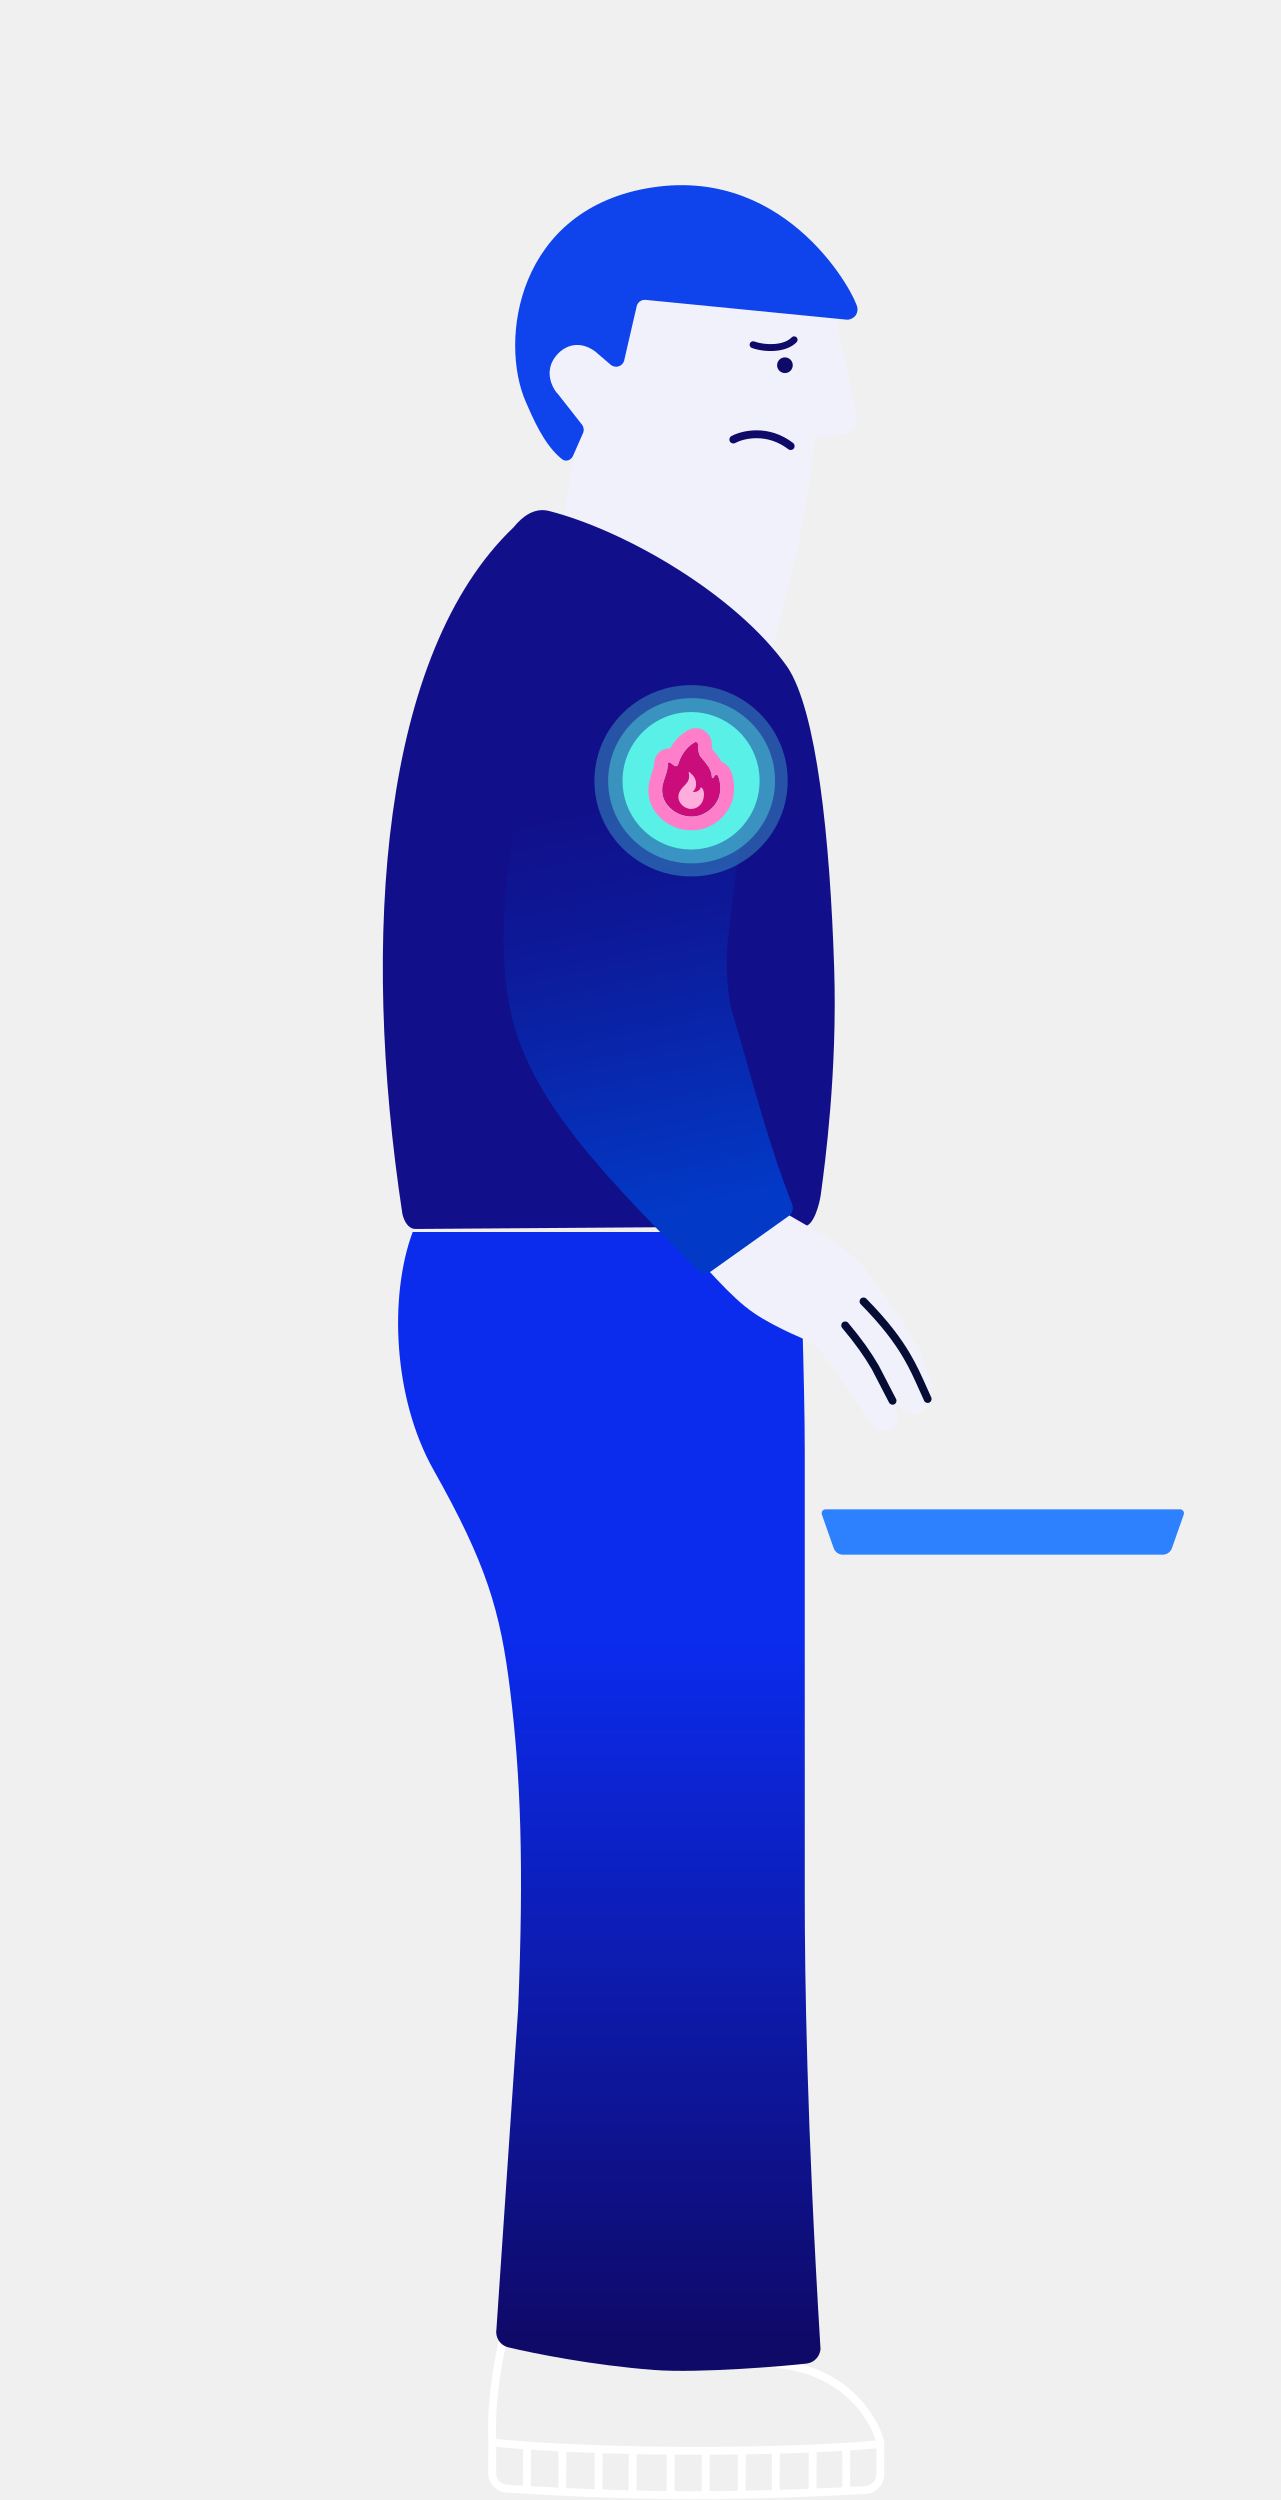
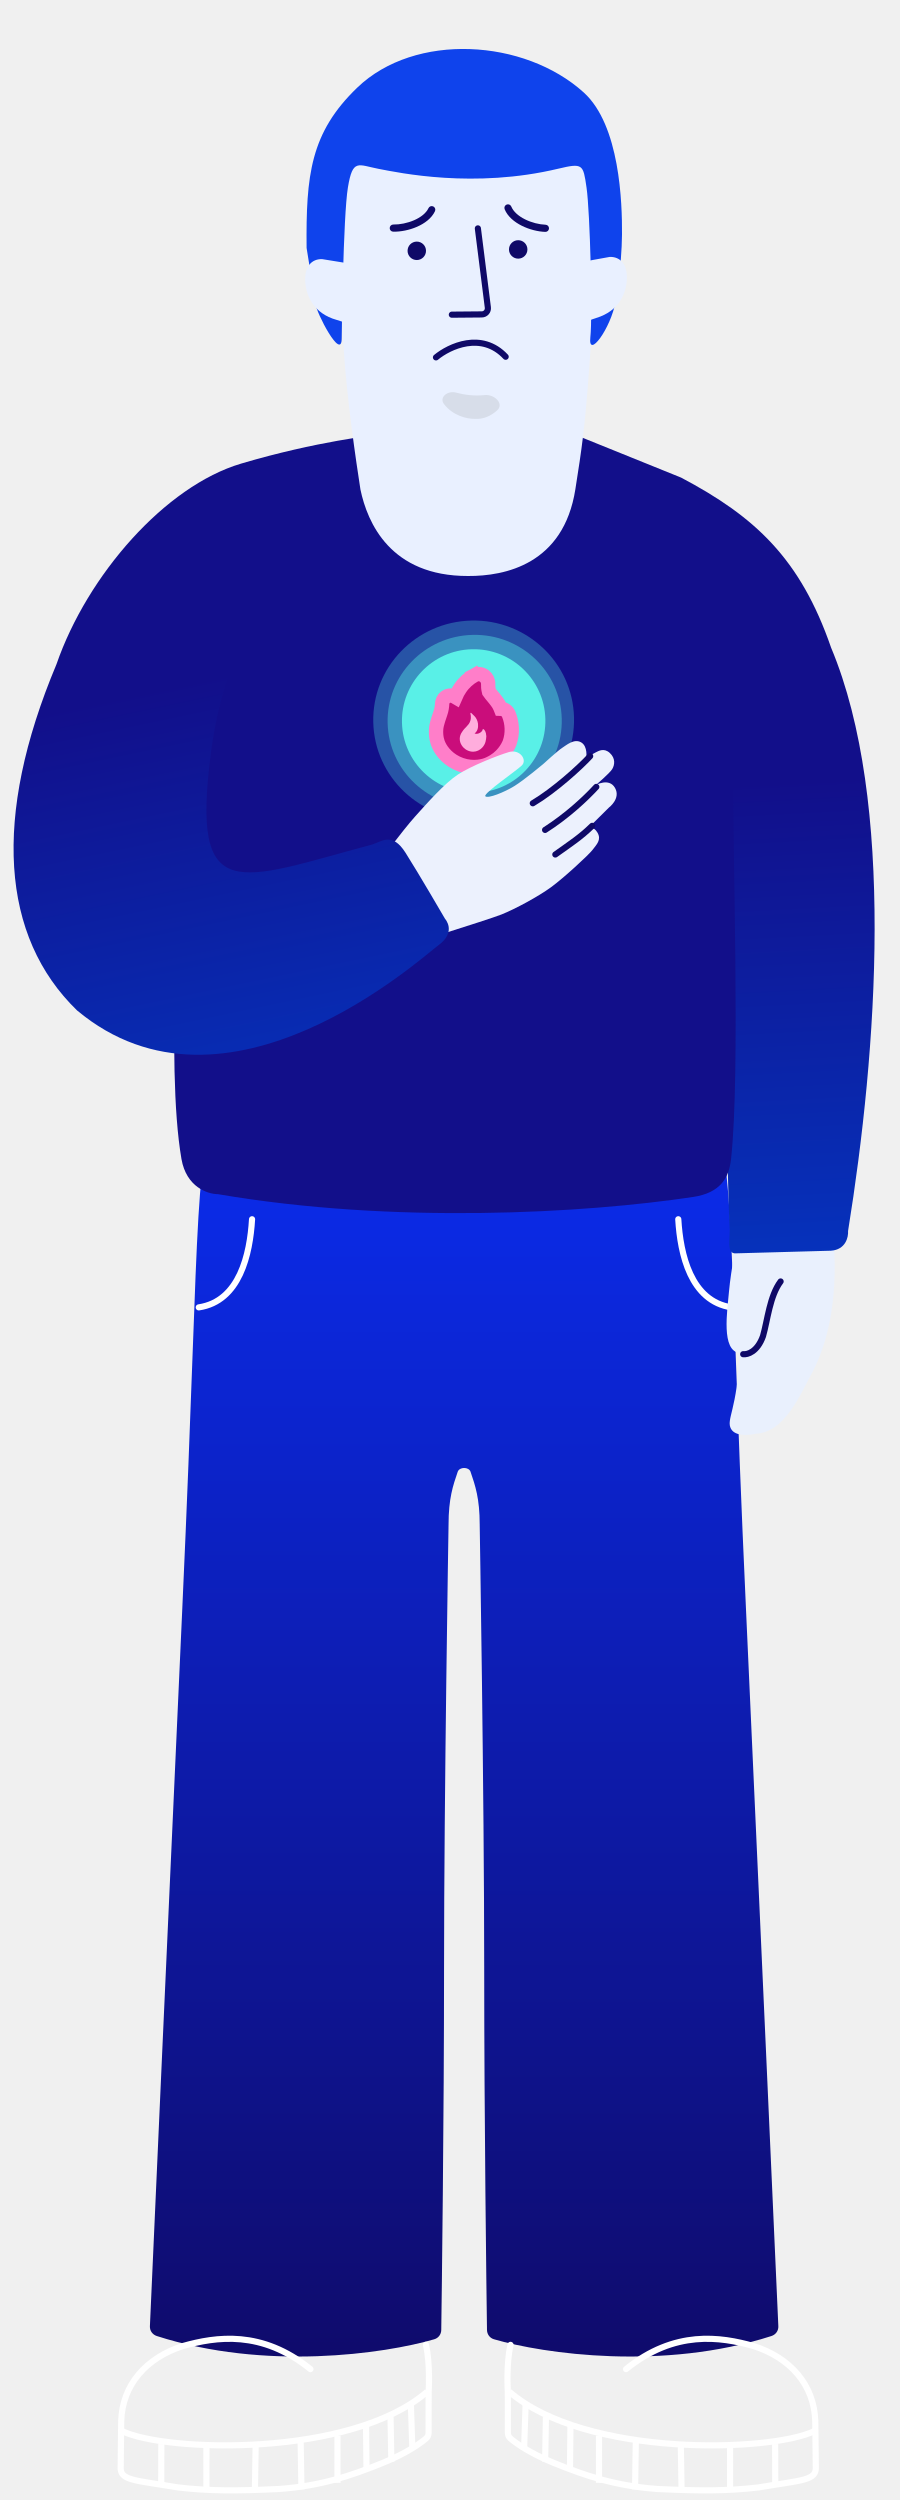
- <svg xmlns="http://www.w3.org/2000/svg" width="650" height="1269" viewBox="0 0 650 1269" fill="none">
-   <path fill-rule="evenodd" clip-rule="evenodd" d="M328.98 1179.74C333.554 1180.23 338.273 1181.22 341.363 1182.75C357.414 1190.69 384.257 1196.34 398.751 1198.53C430.986 1203.13 445.142 1226.2 448.542 1238.28C448.777 1239.12 448.864 1239.96 448.861 1240.76L448.804 1256.04C448.784 1261.28 444.743 1265.63 439.48 1265.93C424.101 1266.81 386.974 1268.65 348.774 1268.56C310.443 1268.46 272.616 1266.25 257.06 1265.23C251.805 1264.88 247.805 1260.5 247.825 1255.27L247.886 1239.04C247.041 1219.49 250.565 1199.33 253.413 1187.6C254.555 1182.89 259.008 1180 263.666 1180.34C290.185 1182.31 306.641 1181.48 316.298 1179.79C319.599 1179.21 324.381 1179.24 328.98 1179.74ZM328.551 1183.71C324.137 1183.23 319.771 1183.24 316.987 1183.73C306.867 1185.5 290.042 1186.31 263.371 1184.33C260.493 1184.12 257.939 1185.9 257.297 1188.54C254.496 1200.09 251.05 1219.87 251.881 1238.91L251.883 1238.96L251.822 1255.28C251.81 1258.44 254.209 1261.03 257.322 1261.24C272.846 1262.26 310.576 1264.46 348.783 1264.56C386.869 1264.65 423.905 1262.81 439.253 1261.94C442.371 1261.76 444.795 1259.18 444.807 1256.02L444.865 1240.74C444.866 1240.24 444.811 1239.78 444.695 1239.37C441.621 1228.45 428.511 1206.82 398.179 1202.49L398.163 1202.49C383.611 1200.29 356.238 1194.57 339.594 1186.34C337.144 1185.13 332.989 1184.19 328.551 1183.71Z" fill="white" />
-   <path fill-rule="evenodd" clip-rule="evenodd" d="M446.652 1238.6L446.864 1240.59C447.076 1242.58 447.076 1242.58 447.075 1242.58L447.047 1242.58L446.968 1242.59L446.657 1242.62C446.383 1242.65 445.974 1242.69 445.432 1242.74C444.348 1242.84 442.732 1242.99 440.595 1243.16C436.32 1243.5 429.96 1243.96 421.604 1244.41C404.89 1245.31 380.19 1246.17 348.207 1246.04C316.225 1245.91 291.692 1244.86 275.147 1243.83C266.874 1243.32 260.598 1242.81 256.386 1242.44C254.28 1242.25 252.69 1242.09 251.624 1241.98C251.091 1241.93 250.689 1241.88 250.42 1241.85L250.114 1241.82L250.036 1241.81L250.011 1241.81C250.01 1241.81 250.008 1241.81 250.238 1239.82L250.468 1237.84L250.49 1237.84L250.562 1237.85L250.854 1237.88C251.115 1237.91 251.508 1237.95 252.032 1238C253.08 1238.11 254.653 1238.27 256.741 1238.45C260.917 1238.83 267.157 1239.33 275.393 1239.84C291.864 1240.86 316.32 1241.91 348.223 1242.04C380.125 1242.17 404.749 1241.31 421.389 1240.42C429.709 1239.97 436.033 1239.51 440.273 1239.17C442.393 1239 443.991 1238.86 445.058 1238.76C445.592 1238.71 445.992 1238.67 446.258 1238.64L446.556 1238.61L446.629 1238.6L446.652 1238.6Z" fill="white" />
-   <path fill-rule="evenodd" clip-rule="evenodd" d="M265.427 1263.29L265.513 1240.39L269.509 1240.41L269.424 1263.31L265.427 1263.29Z" fill="white" />
-   <path fill-rule="evenodd" clip-rule="evenodd" d="M338.389 1265.73L338.475 1242.83L342.471 1242.84L342.385 1265.75L338.389 1265.73Z" fill="white" />
-   <path fill-rule="evenodd" clip-rule="evenodd" d="M283.414 1264.8L283.5 1241.9L287.497 1241.92L287.411 1264.82L283.414 1264.8Z" fill="white" />
-   <path fill-rule="evenodd" clip-rule="evenodd" d="M356.171 1265.8L356.257 1242.9L360.254 1242.91L360.168 1265.81L356.171 1265.8Z" fill="white" />
-   <path fill-rule="evenodd" clip-rule="evenodd" d="M301.807 1265.59L301.893 1242.69L305.889 1242.7L305.803 1265.6L301.807 1265.59Z" fill="white" />
-   <path fill-rule="evenodd" clip-rule="evenodd" d="M374.462 1265.87L374.548 1242.97L378.545 1242.99L378.459 1265.89L374.462 1265.87Z" fill="white" />
-   <path fill-rule="evenodd" clip-rule="evenodd" d="M410.452 1265.43L410.538 1242.52L414.535 1242.54L414.449 1265.44L410.452 1265.43Z" fill="white" />
-   <path fill-rule="evenodd" clip-rule="evenodd" d="M319.082 1265.65L319.168 1242.75L323.165 1242.77L323.079 1265.67L319.082 1265.65Z" fill="white" />
-   <path fill-rule="evenodd" clip-rule="evenodd" d="M391.737 1265.94L391.822 1243.04L395.819 1243.05L395.733 1265.95L391.737 1265.94Z" fill="white" />
-   <path fill-rule="evenodd" clip-rule="evenodd" d="M427.503 1263.92L427.589 1241.02L431.586 1241.04L431.5 1263.94L427.503 1263.92Z" fill="white" />
-   <path d="M417.184 768.791C416.727 767.491 417.692 766.129 419.071 766.129H598.982C600.36 766.129 601.325 767.491 600.869 768.791L594.892 785.816C594.189 787.82 592.297 789.16 590.174 789.16H427.878C425.755 789.16 423.864 787.82 423.16 785.816L417.184 768.791Z" fill="#2D81FF" />
-   <path d="M408.501 963C408.501 827.819 408.501 852.5 408.501 737.5C408.501 699.02 406 635.363 406 625.363H209.48C197.5 657.5 199.396 709.37 220 746C247 794 254 817.5 259 858.5C264.2 901.137 266.025 946 263 1020L252 1182.09C251.212 1186.35 253.765 1190.49 257.975 1191.5C270.722 1194.56 301.1 1200.67 332 1203C355.25 1204.75 399.807 1200.9 409.501 1199.73C413.25 1199.27 416.097 1196.26 416.5 1192.5C409.501 1078 408.501 1003 408.501 963Z" fill="url(#paint0_linear_1215:4301)" />
-   <path d="M320.108 137.992L420.398 147.963C421.129 148.036 421.728 148.574 421.88 149.294L434.786 210.56C435.822 215.477 432.364 220.208 427.37 220.706L414.836 221.957C414.032 222.037 413.397 222.684 413.321 223.489C408.472 274.489 395.455 315.04 388.894 340.861C388.518 342.341 386.506 342.642 385.689 341.352C374.784 324.138 345.944 289.443 287.079 263.698C286.366 263.387 285.943 262.623 286.075 261.855L293.274 219.86C293.354 219.391 293.233 218.91 292.94 218.535L276.012 199.046C275.719 198.671 275.598 198.189 275.678 197.72L288.159 136.751C288.307 135.885 289.094 135.277 289.968 135.354L320.108 137.992Z" fill="#F1F1FC" />
-   <path d="M429.835 162.267L327.705 152.214C325.597 152.007 323.662 153.399 323.184 155.466L316.852 182.892C316.14 185.979 312.412 187.21 310.008 185.153L301.995 178.295C294.087 172.627 287.021 175.387 283.014 179.758C273.5 190.138 283.933 201.085 282.896 199.608L282.598 199.228C282.739 199.397 282.836 199.523 282.896 199.608L295.392 215.534C296.353 216.759 296.561 218.414 295.935 219.84L290.855 231.407C289.875 233.639 287.197 234.586 285.284 233.079C275.918 225.699 270.152 211.288 267.033 204.309C253.176 173.296 262.119 105.424 331.501 95.082C400.883 84.739 434.833 150.969 435.243 156.43C435.55 160.522 432.451 161.981 430.564 162.262C430.322 162.298 430.078 162.291 429.835 162.267Z" fill="#0F43EC" />
-   <path d="M402.35 186.064C401.978 188.233 399.921 189.69 397.755 189.319C395.59 188.948 394.136 186.889 394.507 184.72C394.879 182.55 396.936 181.093 399.102 181.464C401.267 181.835 402.722 183.895 402.35 186.064Z" fill="#0F0967" />
-   <path d="M399.625 338.489C373.384 301.449 316.791 269.096 278.707 259.377C271.519 257.543 265.425 261.801 260.736 267.623C193.793 331.453 182.737 474.979 204.273 616.314C205.209 619.969 207.204 623.833 210.971 623.822L408.333 622.434C412.988 622.42 415.99 611.132 416.615 606.512L416.706 605.843C418.722 590.98 425.125 543.757 423.422 491.118C421.293 425.322 414.5 360.582 399.625 338.489Z" fill="#120F8A" />
-   <path d="M420.736 628.528L386.203 608.589L357.4 642.513C375.703 662.375 380.81 666.608 397.894 675.099C407.763 680.005 412.541 680.104 419.601 690.126L438.636 717.216C443.806 724.816 447.725 727.82 452.194 725.239C456.663 722.659 455.624 718.907 455.571 717.762L452.64 710.257L459.812 716.533C466.855 720.062 471.735 714.184 470.989 710.393C474.612 706.253 472.919 701.554 471.985 699.004C466.845 684.978 461.164 675.441 451.555 661.325L443.824 650.709C439.785 642.782 426.025 631.327 420.736 628.528Z" fill="#F1F1FC" />
-   <path fill-rule="evenodd" clip-rule="evenodd" d="M436.919 659.191C437.706 658.416 438.972 658.426 439.746 659.212C450.803 670.448 457.362 679.313 462.014 687.25C465.469 693.144 467.873 698.54 470.253 703.883C471.057 705.688 471.858 707.486 472.696 709.296C473.16 710.298 472.724 711.487 471.723 711.952C470.721 712.416 469.533 711.981 469.069 710.98C468.183 709.067 467.354 707.207 466.534 705.367C464.178 700.078 461.898 694.96 458.565 689.274C454.104 681.663 447.758 673.056 436.895 662.018C436.121 661.232 436.132 659.966 436.919 659.191Z" fill="#060D34" />
-   <path fill-rule="evenodd" clip-rule="evenodd" d="M427.728 671.233C428.575 670.524 429.835 670.636 430.544 671.482C437.493 679.79 441.983 686.188 446.009 693.065C446.026 693.095 446.043 693.125 446.059 693.156L454.843 710.126C455.35 711.106 454.966 712.313 453.986 712.821C453.005 713.33 451.799 712.947 451.292 711.967L442.532 695.043C438.642 688.403 434.291 682.196 427.476 674.05C426.768 673.203 426.881 671.942 427.728 671.233Z" fill="#060D34" />
-   <path d="M369.29 478.919C371.929 458.396 372.923 432.487 385.181 389.636C394.215 363.662 399.259 337.814 354.156 319.024C318.074 303.992 293.088 337.05 285.742 351.343C253.561 413.959 253.56 475.626 257.243 502.669C263.711 550.164 295.063 585.322 354.291 644.882C356.015 646.616 358.761 646.865 360.752 645.447L400.358 617.242C402.247 615.896 402.96 613.43 402.107 611.273C389.395 579.1 380.824 544.299 371.627 513.565C369.109 505.148 368.238 487.101 369.29 478.919Z" fill="url(#paint1_linear_1215:4301)" />
-   <path d="M404.376 173.675C405.042 172.975 405.015 171.867 404.315 171.201C403.615 170.534 402.508 170.561 401.841 171.261L404.376 173.675ZM382.831 173.33C381.92 173.007 380.919 173.483 380.596 174.394C380.273 175.305 380.749 176.305 381.66 176.628L382.831 173.33ZM401.841 171.261C400.025 173.168 396.917 174.289 393.263 174.598C389.649 174.903 385.803 174.384 382.831 173.33L381.66 176.628C385.119 177.855 389.466 178.431 393.557 178.085C397.608 177.743 401.715 176.468 404.376 173.675L401.841 171.261Z" fill="#0F0967" />
-   <path fill-rule="evenodd" clip-rule="evenodd" d="M402.936 227.651C402.265 228.527 401.01 228.691 400.134 228.019C389.288 219.686 377.552 222.506 373.173 224.866C372.202 225.39 370.989 225.026 370.465 224.054C369.941 223.082 370.304 221.869 371.276 221.345C376.612 218.469 390.127 215.289 402.567 224.847C403.443 225.52 403.608 226.775 402.936 227.651Z" fill="#0F0967" />
-   <ellipse cx="350.785" cy="396.324" rx="49.054" ry="48.559" transform="rotate(-1.36033 350.785 396.324)" fill="#59F0E7" fill-opacity="0.3" />
-   <ellipse cx="351.051" cy="396.317" rx="42.365" ry="41.937" transform="rotate(-1.36033 351.051 396.317)" fill="#59F0E7" fill-opacity="0.4" />
-   <ellipse cx="350.785" cy="396.323" rx="34.784" ry="34.874" transform="rotate(-1.36033 350.785 396.323)" fill="#59F0E7" />
-   <mask id="path-28-outside-1_1215:4301" maskUnits="userSpaceOnUse" x="327.369" y="368.433" width="46.245" height="54.053" fill="black">
-     <rect fill="white" x="327.369" y="368.433" width="46.245" height="54.053" />
-     <path d="M360.401 390.645C361.385 392.881 361.225 393.946 361.361 394.621C361.402 394.823 361.602 395.022 361.801 394.973C361.858 394.958 361.903 394.918 361.952 394.886C362.219 394.71 362.465 394.357 362.678 393.951C363.078 393.19 364.131 393.076 364.456 393.871C365.916 397.441 366.025 401.55 364.814 405.036C364.136 406.698 362.08 410.862 356.801 413.25C355.213 414.095 350.797 415.35 345.831 413.614C340.865 411.88 338.215 408.342 337.134 406.002C336.702 405.086 335.935 403.047 336.167 399.852C336.23 398.205 337.769 393.848 337.961 393.329C338.751 391.155 339.004 389.026 339.047 387.668C339.065 387.096 339.491 386.761 339.992 387.04C340.289 387.205 340.612 387.403 340.904 387.601C341.397 387.954 341.81 388.277 342.175 388.601C342.815 389.168 343.947 388.926 344.199 388.11C344.923 385.768 345.9 383.681 347.13 381.898C348.601 379.691 350.585 377.913 352.741 376.718C353.467 376.316 354.337 377.036 354.303 377.865C354.249 379.178 354.369 380.948 354.926 382.948C354.945 383.015 354.971 383.081 355.005 383.142C355.543 384.12 356.357 384.999 357.074 385.88C357.389 386.181 357.604 386.587 357.919 386.888C359.611 389.008 359.929 389.572 360.401 390.645Z" />
-   </mask>
-   <path d="M360.401 390.645C361.385 392.881 361.225 393.946 361.361 394.621C361.402 394.823 361.602 395.022 361.801 394.973C361.858 394.958 361.903 394.918 361.952 394.886C362.219 394.71 362.465 394.357 362.678 393.951C363.078 393.19 364.131 393.076 364.456 393.871C365.916 397.441 366.025 401.55 364.814 405.036C364.136 406.698 362.08 410.862 356.801 413.25C355.213 414.095 350.797 415.35 345.831 413.614C340.865 411.88 338.215 408.342 337.134 406.002C336.702 405.086 335.935 403.047 336.167 399.852C336.23 398.205 337.769 393.848 337.961 393.329C338.751 391.155 339.004 389.026 339.047 387.668C339.065 387.096 339.491 386.761 339.992 387.04C340.289 387.205 340.612 387.403 340.904 387.601C341.397 387.954 341.81 388.277 342.175 388.601C342.815 389.168 343.947 388.926 344.199 388.11C344.923 385.768 345.9 383.681 347.13 381.898C348.601 379.691 350.585 377.913 352.741 376.718C353.467 376.316 354.337 377.036 354.303 377.865C354.249 379.178 354.369 380.948 354.926 382.948C354.945 383.015 354.971 383.081 355.005 383.142C355.543 384.12 356.357 384.999 357.074 385.88C357.389 386.181 357.604 386.587 357.919 386.888C359.611 389.008 359.929 389.572 360.401 390.645Z" fill="#CA0D7B" />
-   <path d="M361.361 394.621L368.224 393.24L368.224 393.24L361.361 394.621ZM360.401 390.645L353.994 393.464L353.994 393.464L360.401 390.645ZM357.919 386.888L363.39 382.522L363.097 382.154L362.757 381.829L357.919 386.888ZM357.074 385.88L351.647 390.3L351.922 390.638L352.237 390.939L357.074 385.88ZM355.005 383.142L348.871 386.515L348.871 386.515L355.005 383.142ZM352.741 376.718L349.348 370.595L349.348 370.595L352.741 376.718ZM347.13 381.898L352.892 385.872L352.923 385.828L352.953 385.782L347.13 381.898ZM344.199 388.11L350.887 390.177L350.887 390.177L344.199 388.11ZM342.175 388.601L337.53 393.837L337.53 393.837L342.175 388.601ZM340.904 387.601L344.977 381.908L344.91 381.86L344.843 381.815L340.904 387.601ZM339.992 387.04L336.586 393.155L336.586 393.155L339.992 387.04ZM337.961 393.329L344.523 395.768L344.532 395.743L344.541 395.718L337.961 393.329ZM336.167 399.852L343.148 400.359L343.157 400.241L343.162 400.122L336.167 399.852ZM337.134 406.002L343.488 403.065L343.476 403.039L343.464 403.014L337.134 406.002ZM345.831 413.614L348.141 407.006L348.138 407.005L345.831 413.614ZM356.801 413.25L353.915 406.873L353.711 406.965L353.513 407.071L356.801 413.25ZM364.814 405.036L371.295 407.682L371.366 407.509L371.427 407.332L364.814 405.036ZM364.456 393.871L370.936 391.221L370.936 391.221L364.456 393.871ZM339.047 387.668L332.05 387.447L332.05 387.447L339.047 387.668ZM354.303 377.865L347.309 377.579L347.309 377.579L354.303 377.865ZM354.926 382.948L361.669 381.067L361.669 381.067L354.926 382.948ZM362.678 393.951L356.481 390.696L356.481 390.696L362.678 393.951ZM361.952 394.886L358.105 389.038L358.105 389.038L361.952 394.886ZM361.801 394.973L363.493 401.765L363.493 401.765L361.801 394.973ZM368.224 393.24C368.287 393.552 368.3 393.82 368.267 393.437C368.246 393.185 368.205 392.704 368.113 392.121C367.917 390.885 367.537 389.482 366.808 387.825L353.994 393.464C354.249 394.044 354.282 394.291 354.286 394.316C354.293 394.363 354.3 394.414 354.317 394.621C354.324 394.701 354.34 394.901 354.362 395.096C354.384 395.303 354.423 395.626 354.499 396.001L368.224 393.24ZM366.808 387.825C365.989 385.963 365.256 384.86 363.39 382.522L352.448 391.255C353.275 392.291 353.593 392.735 353.744 392.966C353.812 393.072 353.838 393.109 353.994 393.464L366.808 387.825ZM362.757 381.829C362.953 382.017 363.08 382.169 363.126 382.225C363.162 382.269 363.181 382.296 363.1 382.188C363.048 382.119 362.897 381.916 362.722 381.701C362.538 381.475 362.266 381.159 361.912 380.82L352.237 390.939C352.04 390.751 351.913 390.599 351.868 390.543C351.832 390.499 351.813 390.472 351.894 390.58C351.945 390.649 352.097 390.852 352.271 391.067C352.456 391.293 352.728 391.609 353.082 391.948L362.757 381.829ZM362.502 381.459C362.283 381.191 362.057 380.922 361.89 380.722C361.706 380.504 361.568 380.337 361.446 380.183C361.191 379.864 361.131 379.754 361.138 379.768L348.871 386.515C349.815 388.23 351.344 389.928 351.647 390.3L362.502 381.459ZM349.348 370.595C346.237 372.319 343.412 374.857 341.306 378.014L352.953 385.782C353.791 384.526 354.933 383.506 356.135 382.84L349.348 370.595ZM341.367 377.923C339.673 380.38 338.411 383.132 337.512 386.043L350.887 390.177C351.435 388.404 352.126 386.983 352.892 385.872L341.367 377.923ZM346.821 383.365C346.223 382.835 345.606 382.358 344.977 381.908L336.831 393.294C337.188 393.55 337.397 393.72 337.53 393.837L346.821 383.365ZM344.843 381.815C344.361 381.486 343.857 381.18 343.397 380.924L336.586 393.155C336.72 393.23 336.864 393.319 336.964 393.387L344.843 381.815ZM331.4 390.89C331.259 391.269 330.782 392.618 330.323 394.117C329.967 395.277 329.245 397.681 329.172 399.583L343.162 400.122C343.153 400.35 343.13 400.441 343.15 400.324C343.166 400.234 343.197 400.078 343.252 399.85C343.363 399.392 343.523 398.825 343.709 398.218C343.891 397.622 344.081 397.046 344.236 396.587C344.314 396.359 344.381 396.165 344.433 396.018C344.459 395.944 344.481 395.884 344.497 395.839C344.505 395.816 344.512 395.798 344.516 395.785C344.521 395.772 344.523 395.766 344.523 395.768L331.4 390.89ZM329.185 399.345C328.85 403.965 329.962 407.207 330.803 408.99L343.464 403.014C343.441 402.965 343.02 402.129 343.148 400.359L329.185 399.345ZM330.78 408.938C332.48 412.618 336.404 417.737 343.524 420.222L348.138 407.005C345.325 406.023 343.951 404.067 343.488 403.065L330.78 408.938ZM359.687 419.628C367.283 416.191 370.291 410.141 371.295 407.682L358.334 402.389C357.98 403.255 356.876 405.533 353.915 406.873L359.687 419.628ZM371.427 407.332C373.208 402.203 373.027 396.337 370.936 391.221L357.977 396.52C358.806 398.546 358.842 400.897 358.201 402.74L371.427 407.332ZM353.513 407.071C353.611 407.018 352.997 407.318 351.851 407.438C350.793 407.55 349.506 407.483 348.141 407.006L343.52 420.221C350.596 422.695 357.042 421.051 360.089 419.43L353.513 407.071ZM332.05 387.447C332.024 388.264 331.859 389.626 331.382 390.94L344.541 395.718C345.643 392.683 345.983 389.789 346.043 387.889L332.05 387.447ZM347.309 377.579C347.228 379.549 347.411 382.057 348.184 384.829L361.669 381.067C361.327 379.839 361.27 378.806 361.297 378.15L347.309 377.579ZM356.481 390.696C356.487 390.683 356.57 390.524 356.746 390.29C356.893 390.095 357.325 389.551 358.105 389.038L365.8 400.733C367.655 399.513 368.585 397.759 368.875 397.205L356.481 390.696ZM337.512 386.043C338.261 383.618 340.22 382.411 341.749 382.056C343.242 381.709 345.21 381.935 346.821 383.365L337.53 393.837C339.78 395.834 342.634 396.223 344.916 395.693C347.234 395.154 349.885 393.418 350.887 390.177L337.512 386.043ZM356.135 382.84C353.541 384.278 350.94 383.454 349.544 382.382C348.234 381.376 347.223 379.67 347.309 377.579L361.297 378.15C361.416 375.23 359.987 372.75 358.07 371.278C356.066 369.739 352.667 368.756 349.348 370.595L356.135 382.84ZM360.109 388.18C362.882 387.49 365.047 388.688 366.093 389.59C367.134 390.488 367.923 391.744 368.224 393.24L354.499 396.001C354.84 397.699 355.749 399.157 356.95 400.193C358.156 401.232 360.521 402.506 363.493 401.765L360.109 388.18ZM361.138 379.768C361.384 380.215 361.554 380.656 361.669 381.067L348.184 384.829C348.336 385.374 348.558 385.946 348.871 386.515L361.138 379.768ZM363.493 401.765C364.609 401.487 365.388 401.005 365.701 400.801C365.787 400.745 365.856 400.697 365.901 400.666C365.943 400.637 365.979 400.611 365.983 400.609C366.019 400.582 365.919 400.655 365.8 400.733L358.105 389.038C358.024 389.091 357.959 389.136 357.919 389.164C357.898 389.179 357.881 389.191 357.87 389.199C357.86 389.206 357.85 389.213 357.85 389.213C357.823 389.232 357.928 389.156 358.059 389.071C358.323 388.899 359.051 388.444 360.109 388.18L363.493 401.765ZM343.397 380.924C341.215 379.709 338.047 379.389 335.316 381.306C332.883 383.014 332.109 385.587 332.05 387.447L346.043 387.889C346.003 389.177 345.45 391.297 343.36 392.764C340.973 394.44 338.268 394.092 336.586 393.155L343.397 380.924ZM370.936 391.221C369.533 387.792 366.217 386.131 363.117 386.344C360.297 386.537 357.791 388.201 356.481 390.696L368.875 397.205C367.965 398.939 366.185 400.166 364.073 400.311C361.681 400.475 359.054 399.154 357.977 396.52L370.936 391.221Z" fill="#FF7EC9" mask="url(#path-28-outside-1_1215:4301)" />
-   <path d="M355.373 408.62C354.254 409.796 352.717 410.572 350.997 410.612C346.331 410.723 342.191 405.401 345.606 400.885C346.949 398.8 348.812 397.935 349.498 395.783C349.806 394.955 349.863 393.886 349.766 393.231C349.678 392.987 349.575 392.086 349.573 392.004C349.571 391.922 349.571 391.922 349.652 391.92L349.732 391.836C349.814 391.834 349.814 391.834 349.896 391.832C350.064 391.992 350.231 392.153 350.399 392.313C350.734 392.633 351.153 393.034 351.489 393.355C352.327 394.156 353.097 395.534 353.297 397.089C353.508 399.055 353.056 400.709 351.607 401.811C352.268 402.041 352.923 402.026 353.654 401.762C354.79 401.324 355.43 400.652 355.654 399.743C355.654 399.743 355.652 399.661 355.734 399.659L355.816 399.658C356.477 399.888 357.237 400.856 357.373 403.152C357.25 404.879 357.052 406.855 355.373 408.62Z" fill="#FFADDD" />
+ <svg xmlns="http://www.w3.org/2000/svg" fill="none" viewBox="0 0 439 1220">
+   <path d="m229.64 718.24c-0.855-2.492-5.427-2.492-6.283 0-2.283 6.652-4.464 13.007-4.467 25.846v0.027c-9e-3 0.539-2.193 131.95-2.193 215.75 0 74.554-1.112 159.12-1.362 177.16-0.029 2.13-1.376 3.95-3.419 4.54-24.446 7.14-82.657 15.42-135.38-1.58-2.107-0.68-3.479-2.56-3.381-4.78 1.244-27.83 9.464-211.58 15.806-350.29 2.407-52.645 3.88-92.843 5.025-124.09 2.127-58.055 3.123-85.223 6.871-103.94 0.901-2.593 3.965-7.587 9.01-6.809 1.092 0.169 2.966 0.803 5.726 1.738 13.151 4.452 46.411 15.714 110.9 15.771 64.49-0.057 97.75-11.319 110.9-15.771 2.76-0.935 4.634-1.569 5.725-1.738 5.046-0.778 8.109 4.216 9.01 6.809 3.749 18.718 4.744 45.886 6.872 103.94 1.145 31.249 2.618 71.447 5.025 124.09 6.341 138.71 14.561 322.46 15.805 350.29 0.099 2.22-1.273 4.1-3.38 4.78-52.72 17-110.93 8.72-135.38 1.58-2.044-0.59-3.39-2.41-3.42-4.54-0.249-18.04-1.361-102.61-1.361-177.16 0-83.8-2.184-215.21-2.193-215.75v-0.027c-3e-3 -12.839-2.184-19.194-4.468-25.846z" clip-rule="evenodd" fill="url(#c)" fill-rule="evenodd" />
+   <path d="m331 595c1 17 6 40 26 43" stroke="#fff" stroke-linecap="round" stroke-width="3" />
+   <path d="m396.83 668.86c6.682-13.076 12.029-33.095 10.118-62.04l-46.967-4.241s-3.299 17.374-4.205 27.384c-0.905 10.01-3.9 29.165 5.1 30.286-0.984 27.776-6.749 32.404-4.116 37.075 2.106 3.737 8.883 3.124 12.008 2.351 14.122-0.752 21.313-18.125 28.062-30.815z" fill="#E9F0FD" />
+   <path d="m332.34 233.05-51.988-21.011c-5.768 50.533 51.277 71.367 62.958 131.47 10.255 55.44 11.181 234.76 12.807 256.51 1e-3 5.376-1.373 11.378 2.501 11.628l46.882-1.3c7.181-0.497 8.562-6.608 8.354-9.602 14.243-88.117 23.085-209.81-8.272-284.67-15.045-43.578-37.25-64.021-73.242-83.029z" fill="url(#b)" />
+   <path d="m357.85 373.14c-1.43-120.4-48.339-140.22-75.019-143.89-52.95-9.499-96.775-3.958-112.07 0-65.922 19.254-73.822 55.572-79.296 137.36-3.599 53.775-10.799 153.32-2.912 198.98 2.373 13.733 12.852 17.166 17.794 17.166 86.007 14.714 178.98 9.318 231.9 1.36 13.37-2.01 17.511-9.382 18.512-18.526 4.629-42.285 0.577-152.75 1.091-192.45z" fill="#120F8A" />
+   <ellipse transform="matrix(.99972 -.023721 .023759 .99972 231.14 351.32)" rx="49" ry="48.5" fill="#59F0E7" fill-opacity=".3" />
+   <ellipse transform="matrix(.99972 -.023721 .023759 .99972 231.65 351.81)" rx="42.5" ry="42" fill="#59F0E7" fill-opacity=".4" />
+   <circle transform="matrix(.99972 -.023721 .023759 .99972 231.15 351.82)" r="35" fill="#59F0E7" />
+   <path d="m241.14 340.7-0.147-0.184-0.115-0.109c-0.018-0.023-0.05-0.064-0.101-0.132-7e-3 -9e-3 -0.015-0.02-0.023-0.031-0.1-0.134-0.314-0.421-0.599-0.719-0.208-0.254-0.392-0.474-0.556-0.67-0.425-0.506-0.714-0.851-0.943-1.209-0.388-1.516-0.462-2.829-0.422-3.766 0.071-1.668-0.746-3.103-1.854-3.958-1.152-0.887-3.048-1.421-4.889-0.409l1.495 2.719-1.495-2.719c-2.672 1.469-5.114 3.646-6.932 6.355-0.912 1.322-1.693 2.759-2.35 4.289-0.11-0.065-0.218-0.126-0.324-0.185-1.219-0.674-2.917-0.821-4.363 0.197-1.299 0.914-1.742 2.313-1.775 3.388-0.034 1.099-0.246 2.87-0.89 4.641-0.128 0.346-0.583 1.628-1.021 3.053-0.385 1.255-0.941 3.182-1.011 4.553-0.275 3.908 0.665 6.554 1.307 7.914 1.412 3.039 4.741 7.398 10.85 9.524 6.001 2.09 11.422 0.702 13.821-0.526 6.449-2.947 8.994-8.063 9.843-10.135l0.036-0.087 0.031-0.089c1.52-4.364 1.369-9.421-0.446-13.819-0.719-1.74-2.304-2.65-3.886-2.705-0.078-0.199-0.161-0.401-0.252-0.605-0.653-1.481-1.184-2.322-2.989-4.576z" fill="#CA0D7B" stroke="#FF7EC9" stroke-width="7" />
+   <path d="m235.34 364.82c-1.114 1.188-2.646 1.972-4.359 2.012-4.648 0.111-8.774-5.269-5.374-9.831 1.337-2.107 3.193-2.981 3.876-5.155 0.306-0.837 0.362-1.917 0.265-2.579-0.088-0.247-0.191-1.157-0.193-1.24s-2e-3 -0.083 0.08-0.085l0.079-0.085 0.164-4e-3 0.501 0.486c0.334 0.324 0.751 0.729 1.085 1.053 0.836 0.81 1.603 2.203 1.804 3.775 0.21 1.987-0.24 3.658-1.682 4.771 0.658 0.233 1.311 0.218 2.039-0.049 1.132-0.441 1.768-1.121 1.991-2.039 0 0-2e-3 -0.083 0.08-0.085l0.081-2e-3c0.659 0.234 1.416 1.212 1.553 3.532-0.122 1.746-0.319 3.743-1.99 5.525z" fill="#FFADDD" />
+   <path d="m202.52 398.51c-5.964 6.634-19.676 25.008-19.676 25.008l9.612 39.556s45.682-14.182 52.271-16.81c6.59-2.627 17.882-8.704 24.155-13.285 6.273-4.58 18.492-15.84 20.36-18.345 1.867-2.505 4.361-4.757 2.348-8.28-2.014-3.523-4.636-2.151-4.636-2.151l10.222-10.136s5.864-4.375 2.969-9.534-9.386-1.414-9.386-1.414 6.734-5.753 7.978-7.758 1.733-5.269-1.153-7.916-5.538-0.929-6.88-0.275c-1.343 0.655-4.619 2.747-4.619 2.747s0.917-5.715-2.528-7.669c-3.445-1.955-7.25 1.482-9.247 2.73-1.997 1.249-9.229 7.88-9.229 7.88s-9.229 7.754-14.08 10.75c-4.851 2.997-12.913 6.237-14.151 4.976s14.992-12.312 17.793-15.037-0.97-8.138-6.344-6.524c-5.373 1.614-18.38 6.719-24.853 10.965-6.472 4.247-14.962 13.887-20.926 20.522z" fill="#ECF1FD" />
+   <path d="m117.66 226.24c37.046-10.99 66.085-13.987 66.085-13.987-3.496 70.281-67.769 54.962-80.778 154.9-10.004 75.952 13.065 62.462 78.647 44.978 4.756-1.499 9.762-6.245 16.271 3.999 6.51 10.244 19.278 32.231 19.278 32.231s5.758 6.247-3.003 12.742c-8.761 6.496-103.63 92.935-176.58 31.967-37.051-35.98-41.419-94.107-10.025-168.9 15.061-43.537 53.062-86.942 90.108-97.932z" fill="url(#a)" />
+   <path d="m166.92 79.642 125.57-1.124c0.284 30.785-2.903 72.811-5.011 101.75s-3.468 37.953-6.704 58.515c-5.768 36.647-34.4 42.394-52.36 42.305-37.914 0.09-49.128-26.014-52.522-42.205-2.121-13.706-6.644-44.362-8.134-68.155-2.471-39.456-2.355-71.929-0.84-91.082z" fill="#E9F0FF" />
+   <path d="m236.46 192.8c-4.971 0.538-9.805-0.097-13.961-1.215-4.06-1.092-8.373 2.321-5.798 5.646 4.342 5.607 11.064 7.208 14.882 7.173 4.349 0.318 8.025-1.469 10.989-4.107 3.632-3.233-1.278-8.02-6.112-7.497z" fill="#D7DDE9" />
+   <path d="m212.76 174.4c6.454-5.34 22.289-12.877 34-0.304" stroke="#0F0967" stroke-linecap="round" stroke-linejoin="round" stroke-width="3" />
+   <path d="m272.42 82.329c-41.063 9.816-77.639 1.993-87.681 0.068-10.042-1.925-12.602-5.114-14.949 9.02s-3.032 73.472-3.032 73.472c0.111 12.032-12.711-12.821-12.748-16.623l-4.39-27.274c-0.328-35.48 1.825-56.207 24.729-78.238 28.134-27.06 81.516-23.865 110.51 2.369 17.668 15.986 18.795 53.939 18.678 69.288-0.117 15.348-3.064 32.544-3.064 32.544-2.463 13.548-13.583 28.475-12.389 17.669 1.195-10.806-0.179-61.519-1.837-72.949l-0.043-0.299c-1.616-11.145-1.73-11.928-13.784-9.046z" fill="#0F43EC" />
+   <path d="m157.13 126.44 11.469 1.858 9.452 32.224-13.708-4.392c-11.43-3.161-14.883-11.938-15.365-18.284-0.589-7.76 3.129-11.497 8.152-11.406z" fill="#E9F0FF" />
+   <path d="m297.53 125.38-11.434 2.064-8.855 32.388 13.624-4.637c11.369-3.365 14.66-12.202 15.025-18.556 0.446-7.769-3.34-11.439-8.36-11.259z" fill="#E9F0FF" />
+   <path d="m212.27 103.06c0.409-0.876 0.03-1.917-0.846-2.326s-1.917-0.03-2.326 0.845l3.172 1.481zm-20.315 6.506c-0.967-0.017-1.764 0.752-1.782 1.718-0.017 0.966 0.752 1.764 1.719 1.782l0.063-3.5zm17.143-7.987c-1.114 2.388-3.68 4.435-7 5.884-3.286 1.434-7.042 2.16-10.143 2.103l-0.063 3.5c3.624 0.066 7.878-0.768 11.606-2.395 3.693-1.611 7.145-4.125 8.772-7.611l-3.172-1.481z" fill="#0F0967" />
+   <path d="m246.27 102.11c-0.363-0.896 0.069-1.916 0.965-2.279 0.896-0.363 1.916 0.07 2.279 0.965l-3.244 1.314zm19.953 7.556c0.966 0.032 1.723 0.842 1.69 1.808-0.032 0.966-0.841 1.722-1.807 1.69l0.117-3.498zm-16.709-8.87c0.99 2.443 3.447 4.621 6.688 6.241 3.208 1.603 6.921 2.524 10.021 2.629l-0.117 3.498c-3.624-0.123-7.829-1.178-11.468-2.996-3.605-1.802-6.923-4.492-8.368-8.058l3.244-1.314z" fill="#0F0967" />
+   <ellipse transform="matrix(1 -.0089519 .0092224 .99992 203.39 122.4)" rx="4.5" ry="4.5" fill="#0F0967" />
+   <ellipse transform="matrix(1 -.0089517 .0092225 .99992 252.88 121.72)" rx="4.5" ry="4.5" fill="#0F0967" />
+   <path d="m233.2 111.45 4.874 38.608c0.225 1.781-1.154 3.359-2.948 3.375l-14.629 0.131" stroke="#0F0967" stroke-linecap="round" stroke-width="3" />
+   <path d="m362.67 660.85c2.09 0.272 6.952-1.117 9.68-8.844 2.226-7.773 3.296-19.589 8.591-26.654" stroke="#0F0967" stroke-linecap="round" stroke-width="3" />
+   <path d="m123 595c-1 17-6 40-26 43" stroke="#fff" stroke-linecap="round" stroke-width="3" />
+   <path d="m289 403c-5.577 5.5-10.647 8.75-18 14" stroke="#0F0967" stroke-linecap="round" stroke-width="3" />
+   <path d="m288 369c-5.091 5.523-17.563 16.817-28 23" stroke="#0F0967" stroke-linecap="round" stroke-width="3" />
+   <path d="m291 384c-5.357 5.819-14.286 14.169-25 21" stroke="#0F0967" stroke-linecap="round" stroke-width="3" />
+   <path d="m207.86 1144.3c2.195 9.47 1.316 22.99 1.316 22.99l-0.026 19.95c-1e-3 1.03-0.404 2.02-1.191 2.69-2.488 2.12-9.036 7.03-21.126 11.94-16.027 6.5-30.3 11.25-50.583 12.75-21.035 1-34.307 1-49.331-0.75-21.452-3.61-28.536-3.3-28.024-10.14l0.249-22.18c0.525-17.83 12.263-30.97 30.1-36.68 16.224-4.57 38.471-7.96 62.241 11.26" stroke="#fff" stroke-linecap="round" stroke-width="3" />
+   <path d="m59.651 1186.4c21.299 10.26 111.38 12.99 148.78-19.21" stroke="#fff" stroke-width="3" />
+   <path d="m100.74 1193.4-0.011 21.02" stroke="#fff" stroke-width="3" />
+   <path d="m124.75 1194.1-0.337 20.01" stroke="#fff" stroke-width="3" />
+   <path d="m146.71 1190.8 0.392 24.01" stroke="#fff" stroke-width="3" />
+   <path d="m164.68 1188.6 1e-3 23.02" stroke="#fff" stroke-width="3" />
+   <path d="m178.62 1183.5 0.239 22.01" stroke="#fff" stroke-width="3" />
+   <path d="m190.58 1179.3 0.407 22.01" stroke="#fff" stroke-width="3" />
+   <path d="m200.5 1173.2 0.745 21.99" stroke="#fff" stroke-width="3" />
+   <path d="m78.727 1192.7-0.051 20.01" stroke="#fff" stroke-width="3" />
+   <path d="m249.14 1144.3c-2.195 9.47-1.316 22.99-1.316 22.99l0.026 19.95c1e-3 1.03 0.404 2.02 1.191 2.69 2.488 2.12 9.036 7.03 21.126 11.94 16.027 6.5 30.3 11.25 50.583 12.75 21.035 1 34.307 1 49.331-0.75 21.452-3.61 28.537-3.3 28.024-10.14l-0.249-22.18c-0.525-17.83-12.263-30.97-30.1-36.68-16.224-4.57-38.471-7.96-62.241 11.26" stroke="#fff" stroke-linecap="round" stroke-width="3" />
+   <path d="m397.35 1186.4c-21.298 10.26-111.38 12.99-148.78-19.21" stroke="#fff" stroke-width="3" />
+   <path d="m356.26 1193.4 0.011 21.02" stroke="#fff" stroke-width="3" />
+   <path d="m332.25 1194.1 0.337 20.01" stroke="#fff" stroke-width="3" />
+   <path d="m310.29 1190.8-0.392 24.01" stroke="#fff" stroke-width="3" />
+   <path d="m292.32 1188.6-1e-3 23.02" stroke="#fff" stroke-width="3" />
+   <path d="m278.38 1183.5-0.239 22.01" stroke="#fff" stroke-width="3" />
+   <path d="m266.42 1179.3-0.407 22.01" stroke="#fff" stroke-width="3" />
+   <path d="m256.5 1173.2-0.745 21.99" stroke="#fff" stroke-width="3" />
+   <path d="m378.27 1192.7 0.051 20.01" stroke="#fff" stroke-width="3" />
  <defs>
-     <linearGradient id="paint0_linear_1215:4301" x1="305.443" y1="833.026" x2="305.443" y2="1192.17" gradientUnits="userSpaceOnUse">
-       <stop stop-color="#0B2BED" />
-       <stop offset="1" stop-color="#0F0967" />
+     <linearGradient id="c" x1="189.93" x2="189.93" y1="550" y2="1149.9" gradientUnits="userSpaceOnUse">
+       <stop stop-color="#0B2CED" offset="0" />
+       <stop stop-color="#0F0B6C" offset="1" />
    </linearGradient>
-     <linearGradient id="paint1_linear_1215:4301" x1="390.006" y1="383.373" x2="434.502" y2="594.72" gradientUnits="userSpaceOnUse">
-       <stop stop-color="#110F89" />
-       <stop offset="0.335" stop-color="#0D1998" />
-       <stop offset="1" stop-color="#0239C6" />
+     <linearGradient id="b" x1="354.51" x2="369.15" y1="382.34" y2="660.82" gradientUnits="userSpaceOnUse">
+       <stop stop-color="#120F8A" offset="0" />
+       <stop stop-color="#0339C6" offset="1" />
+     </linearGradient>
+     <linearGradient id="a" x1="122.99" x2="177.84" y1="326.18" y2="588.08" gradientUnits="userSpaceOnUse">
+       <stop stop-color="#120F8A" offset="0" />
+       <stop stop-color="#0339C6" offset="1" />
    </linearGradient>
  </defs>
</svg>
